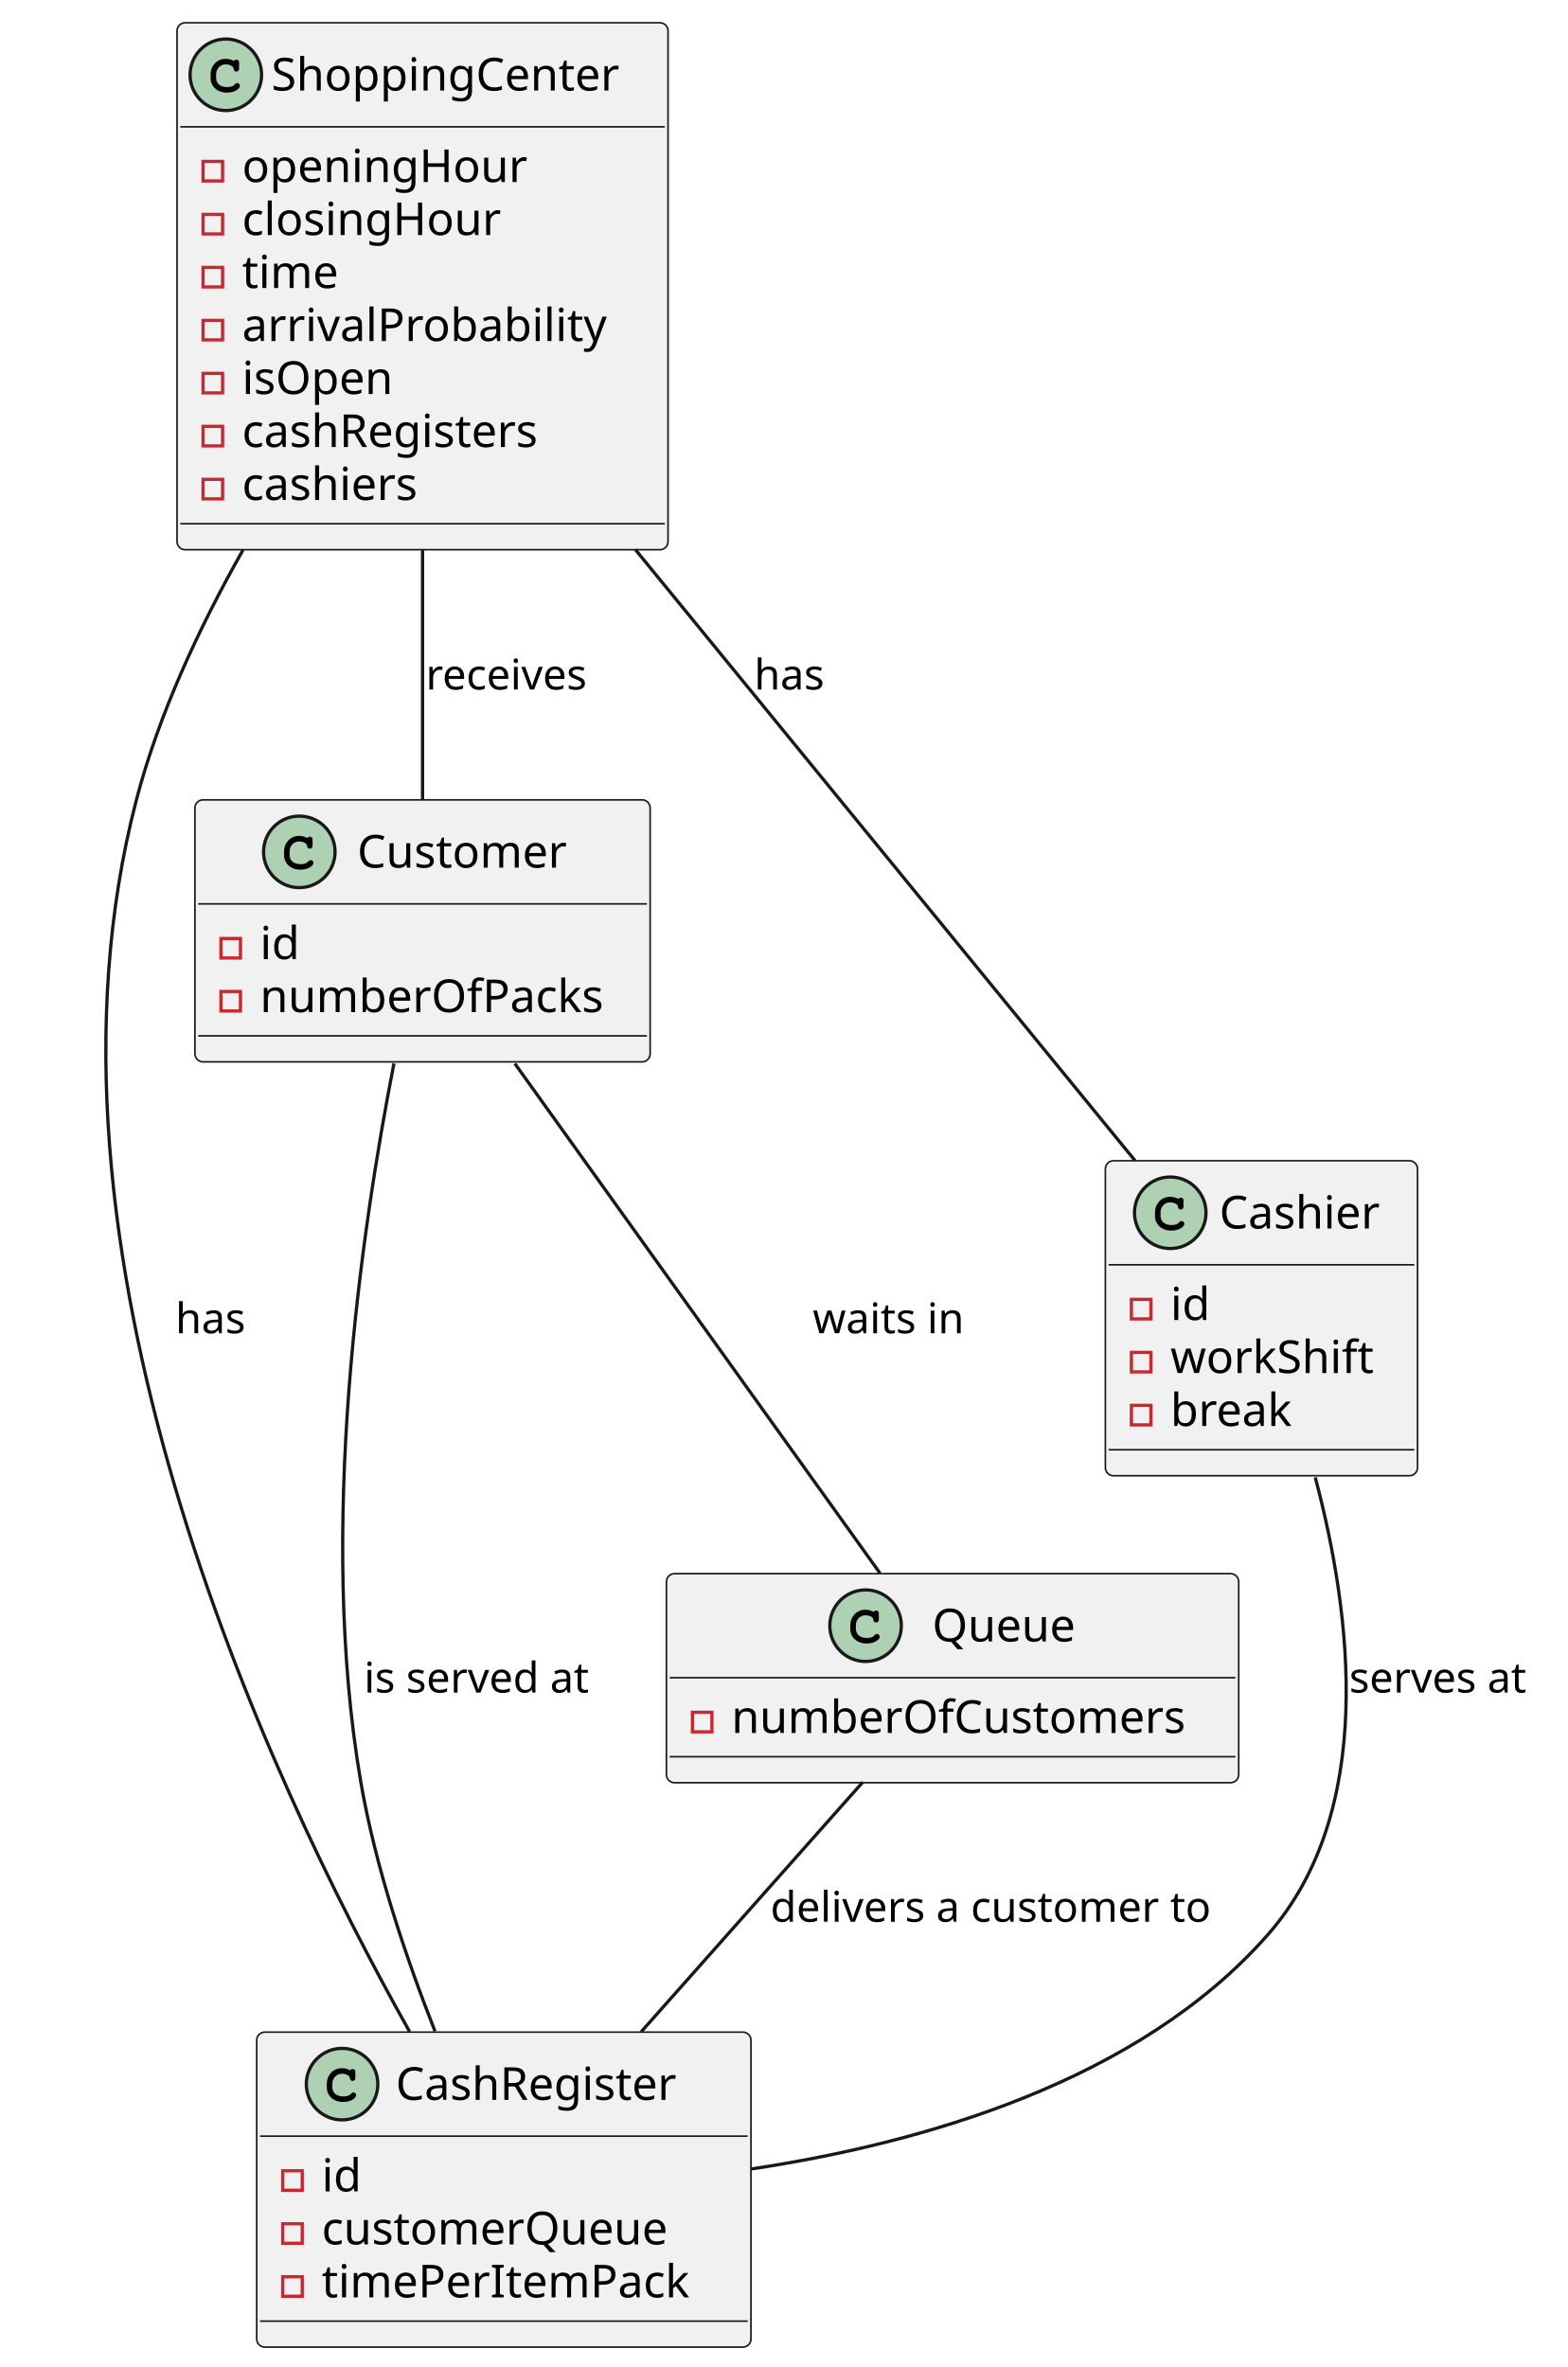
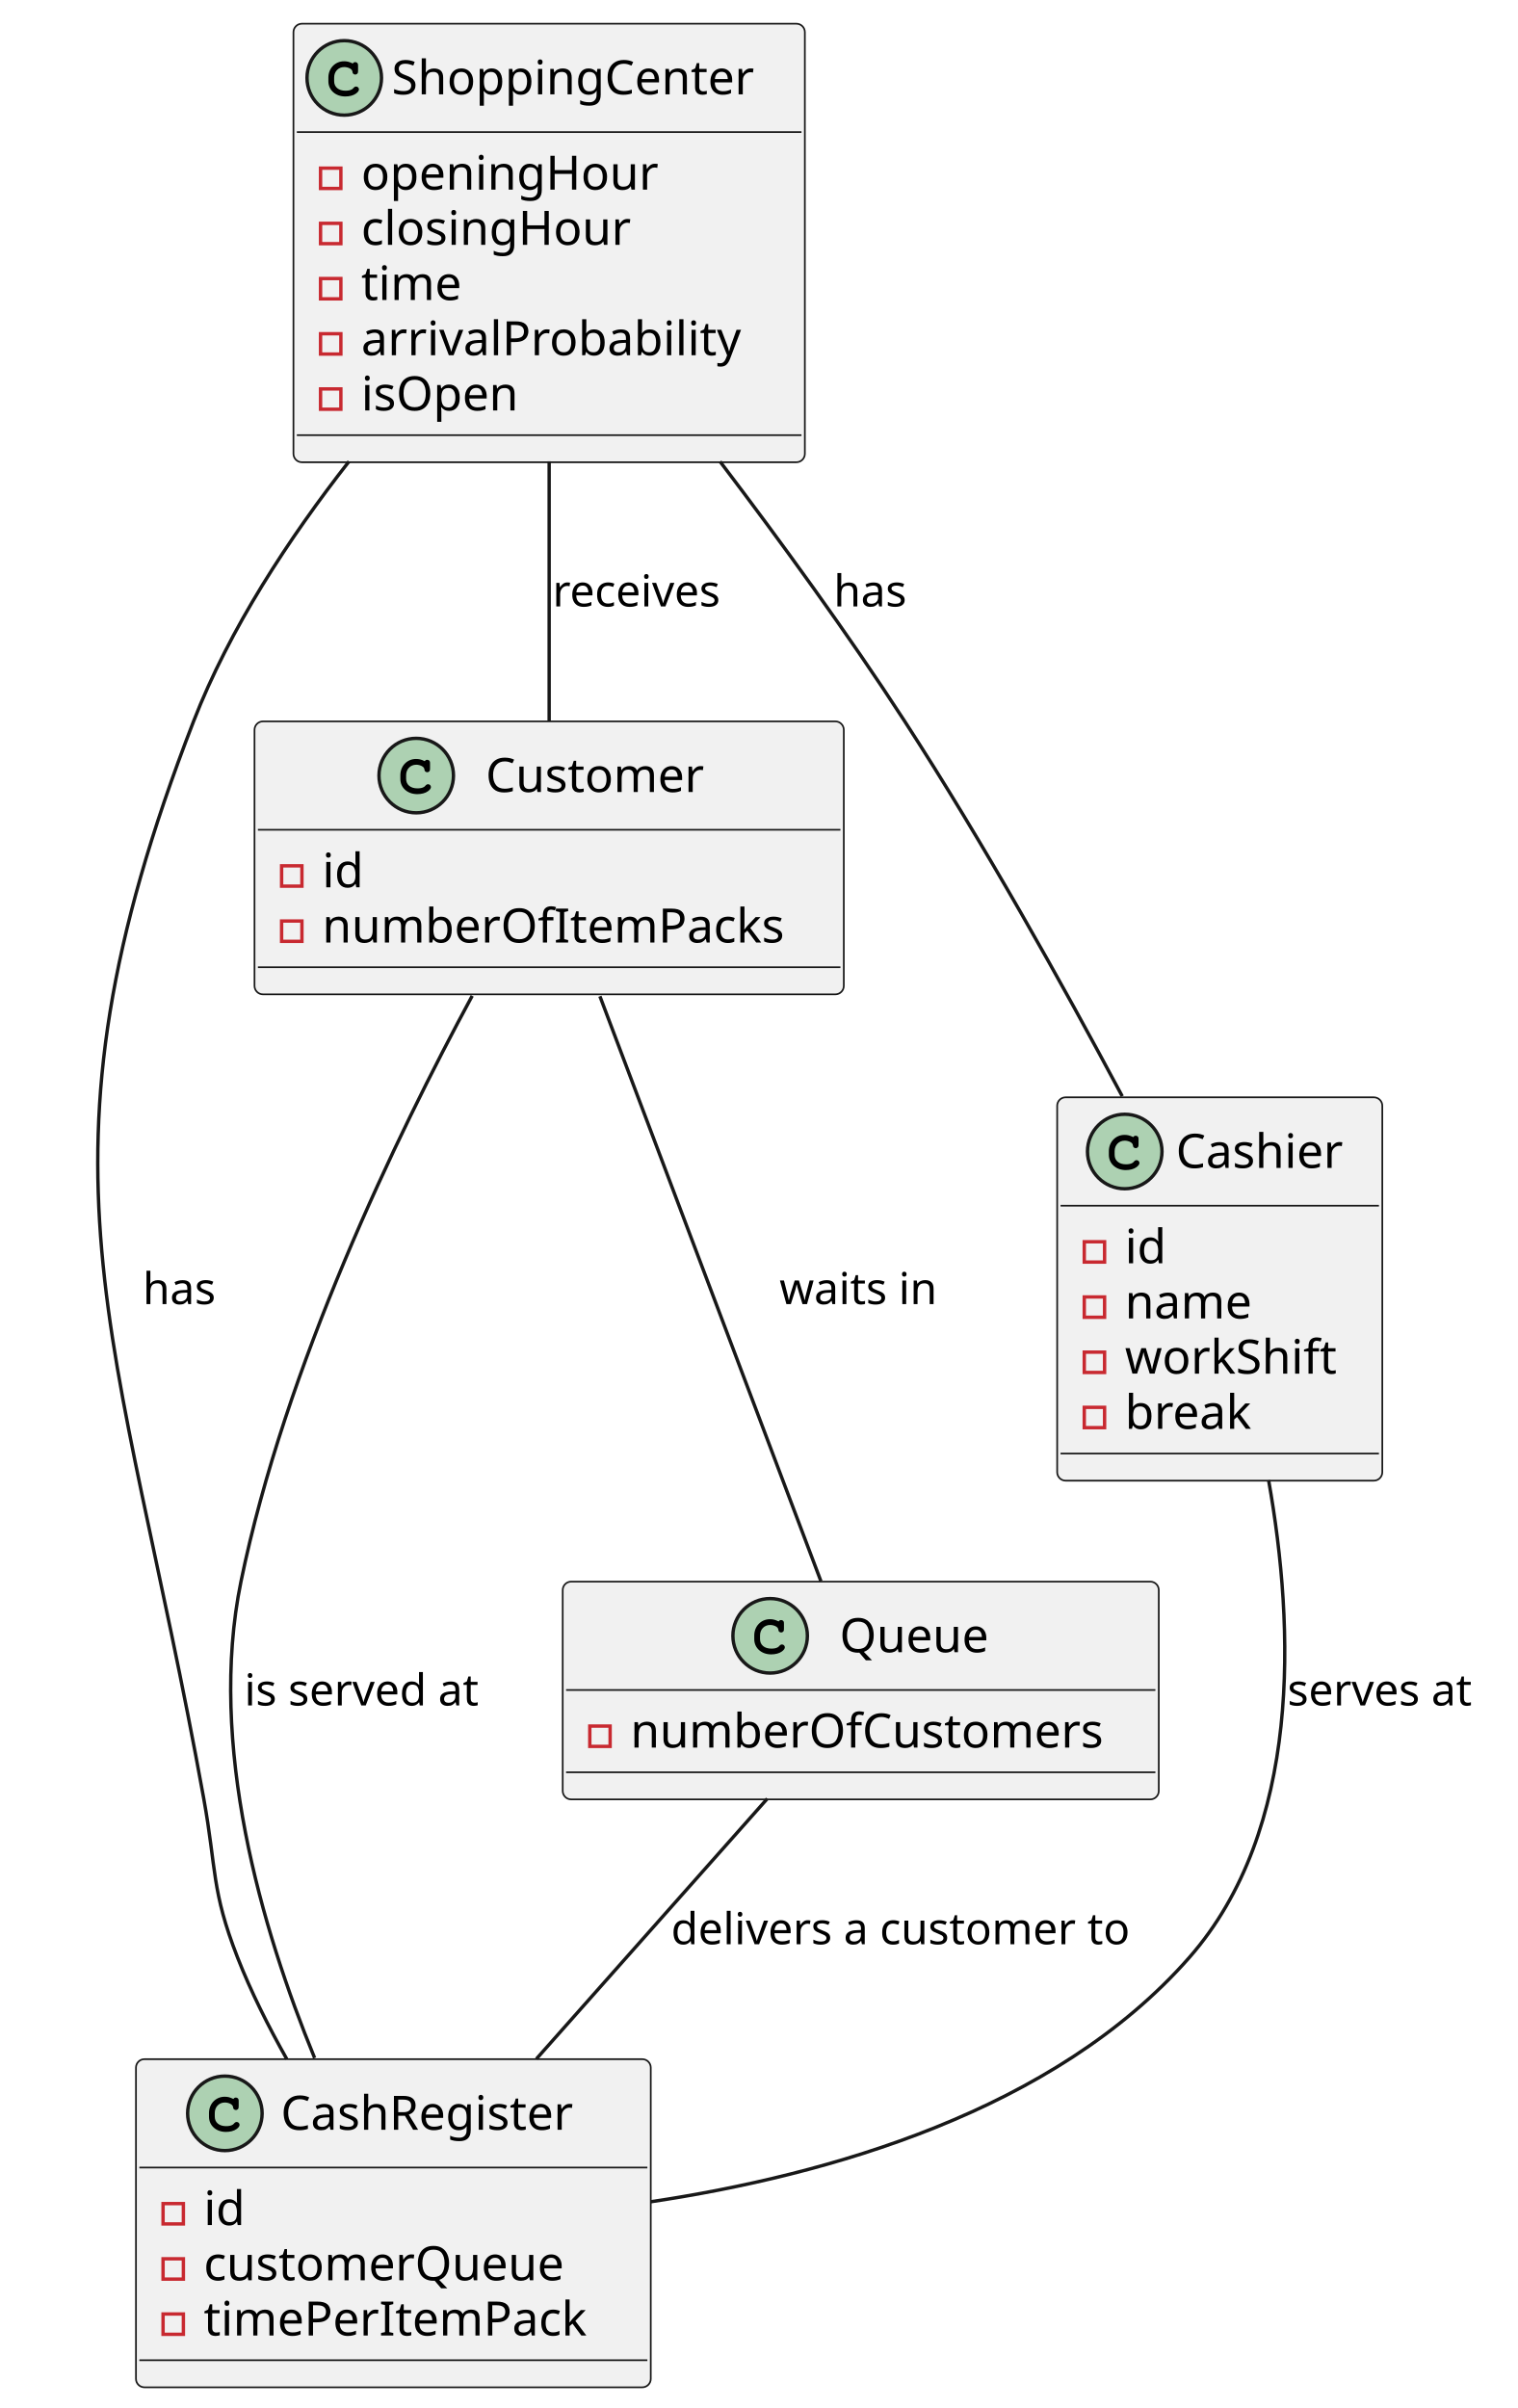
- <svg xmlns="http://www.w3.org/2000/svg" contentStyleType="text/css" height="728px" preserveAspectRatio="none" style="width:482px;height:728px;background:#FFFFFF;" version="1.1" viewBox="0 0 482 728" width="482px" zoomAndPan="magnify">
+ <svg xmlns="http://www.w3.org/2000/svg" contentStyleType="text/css" height="711px" preserveAspectRatio="none" style="width:448px;height:711px;background:#FFFFFF;" version="1.1" viewBox="0 0 448 711" width="448px" zoomAndPan="magnify">
  <defs />
  <g>
    <g id="elem_ShoppingCenter">
-       <rect codeLine="1" fill="#F1F1F1" height="162.078" id="ShoppingCenter" rx="2.5" ry="2.5" style="stroke:#181818;stroke-width:0.5;" width="151" x="54.451" y="7" />
-       <ellipse cx="69.451" cy="23" fill="#ADD1B2" rx="11" ry="11" style="stroke:#181818;stroke-width:1.0;" />
-       <path d="M71.795,18.672 C70.857,18.234 70.263,18.094 69.388,18.094 C66.763,18.094 64.763,20.172 64.763,22.891 L64.763,24.016 C64.763,26.594 66.873,28.484 69.763,28.484 C70.982,28.484 72.138,28.188 72.888,27.641 C73.466,27.234 73.795,26.781 73.795,26.391 C73.795,25.938 73.404,25.547 72.935,25.547 C72.716,25.547 72.513,25.625 72.326,25.812 C71.873,26.297 71.873,26.297 71.685,26.391 C71.263,26.656 70.576,26.781 69.81,26.781 C67.763,26.781 66.466,25.688 66.466,23.984 L66.466,22.891 C66.466,21.109 67.716,19.797 69.451,19.797 C70.029,19.797 70.638,19.953 71.107,20.203 C71.591,20.484 71.763,20.703 71.857,21.109 C71.92,21.516 71.951,21.641 72.091,21.766 C72.232,21.906 72.466,22.016 72.685,22.016 C72.951,22.016 73.216,21.875 73.388,21.656 C73.498,21.5 73.529,21.312 73.529,20.891 L73.529,19.469 C73.529,19.031 73.513,18.906 73.42,18.75 C73.263,18.484 72.982,18.344 72.685,18.344 C72.388,18.344 72.185,18.438 71.966,18.75 L71.795,18.672 Z " fill="#000000" />
-       <text fill="#000000" font-family="sans-serif" font-size="14" lengthAdjust="spacing" textLength="119" x="83.451" y="27.847">ShoppingCenter</text>
-       <line style="stroke:#181818;stroke-width:0.5;" x1="55.451" x2="204.451" y1="39" y2="39" />
-       <rect fill="none" height="6" style="stroke:#C82930;stroke-width:1.0;" width="6" x="62.451" y="49.648" />
-       <text fill="#000000" font-family="sans-serif" font-size="14" lengthAdjust="spacing" textLength="92" x="74.451" y="55.995">openingHour</text>
-       <rect fill="none" height="6" style="stroke:#C82930;stroke-width:1.0;" width="6" x="62.451" y="65.945" />
-       <text fill="#000000" font-family="sans-serif" font-size="14" lengthAdjust="spacing" textLength="83" x="74.451" y="72.292">closingHour</text>
-       <rect fill="none" height="6" style="stroke:#C82930;stroke-width:1.0;" width="6" x="62.451" y="82.242" />
-       <text fill="#000000" font-family="sans-serif" font-size="14" lengthAdjust="spacing" textLength="34" x="74.451" y="88.589">time</text>
-       <rect fill="none" height="6" style="stroke:#C82930;stroke-width:1.0;" width="6" x="62.451" y="98.539" />
-       <text fill="#000000" font-family="sans-serif" font-size="14" lengthAdjust="spacing" textLength="123" x="74.451" y="104.886">arrivalProbability</text>
-       <rect fill="none" height="6" style="stroke:#C82930;stroke-width:1.0;" width="6" x="62.451" y="114.836" />
-       <text fill="#000000" font-family="sans-serif" font-size="14" lengthAdjust="spacing" textLength="50" x="74.451" y="121.183">isOpen</text>
-       <rect fill="none" height="6" style="stroke:#C82930;stroke-width:1.0;" width="6" x="62.451" y="131.133" />
-       <text fill="#000000" font-family="sans-serif" font-size="14" lengthAdjust="spacing" textLength="100" x="74.451" y="137.48">cashRegisters</text>
-       <rect fill="none" height="6" style="stroke:#C82930;stroke-width:1.0;" width="6" x="62.451" y="147.43" />
-       <text fill="#000000" font-family="sans-serif" font-size="14" lengthAdjust="spacing" textLength="58" x="74.451" y="153.776">cashiers</text>
-       <line style="stroke:#181818;stroke-width:0.5;" x1="55.451" x2="204.451" y1="161.078" y2="161.078" />
+       <rect codeLine="1" fill="#F1F1F1" height="129.484" id="ShoppingCenter" rx="2.5" ry="2.5" style="stroke:#181818;stroke-width:0.5;" width="151" x="86.648" y="7" />
+       <ellipse cx="101.648" cy="23" fill="#ADD1B2" rx="11" ry="11" style="stroke:#181818;stroke-width:1.0;" />
+       <path d="M103.992,18.672 C103.054,18.234 102.46,18.094 101.585,18.094 C98.96,18.094 96.96,20.172 96.96,22.891 L96.96,24.016 C96.96,26.594 99.07,28.484 101.96,28.484 C103.179,28.484 104.335,28.188 105.085,27.641 C105.664,27.234 105.992,26.781 105.992,26.391 C105.992,25.938 105.601,25.547 105.132,25.547 C104.914,25.547 104.71,25.625 104.523,25.812 C104.07,26.297 104.07,26.297 103.882,26.391 C103.46,26.656 102.773,26.781 102.007,26.781 C99.96,26.781 98.664,25.688 98.664,23.984 L98.664,22.891 C98.664,21.109 99.914,19.797 101.648,19.797 C102.226,19.797 102.835,19.953 103.304,20.203 C103.789,20.484 103.96,20.703 104.054,21.109 C104.117,21.516 104.148,21.641 104.289,21.766 C104.429,21.906 104.664,22.016 104.882,22.016 C105.148,22.016 105.414,21.875 105.585,21.656 C105.695,21.5 105.726,21.312 105.726,20.891 L105.726,19.469 C105.726,19.031 105.71,18.906 105.617,18.75 C105.46,18.484 105.179,18.344 104.882,18.344 C104.585,18.344 104.382,18.438 104.164,18.75 L103.992,18.672 Z " fill="#000000" />
+       <text fill="#000000" font-family="sans-serif" font-size="14" lengthAdjust="spacing" textLength="119" x="115.648" y="27.847">ShoppingCenter</text>
+       <line style="stroke:#181818;stroke-width:0.5;" x1="87.648" x2="236.648" y1="39" y2="39" />
+       <rect fill="none" height="6" style="stroke:#C82930;stroke-width:1.0;" width="6" x="94.648" y="49.648" />
+       <text fill="#000000" font-family="sans-serif" font-size="14" lengthAdjust="spacing" textLength="92" x="106.648" y="55.995">openingHour</text>
+       <rect fill="none" height="6" style="stroke:#C82930;stroke-width:1.0;" width="6" x="94.648" y="65.945" />
+       <text fill="#000000" font-family="sans-serif" font-size="14" lengthAdjust="spacing" textLength="83" x="106.648" y="72.292">closingHour</text>
+       <rect fill="none" height="6" style="stroke:#C82930;stroke-width:1.0;" width="6" x="94.648" y="82.242" />
+       <text fill="#000000" font-family="sans-serif" font-size="14" lengthAdjust="spacing" textLength="34" x="106.648" y="88.589">time</text>
+       <rect fill="none" height="6" style="stroke:#C82930;stroke-width:1.0;" width="6" x="94.648" y="98.539" />
+       <text fill="#000000" font-family="sans-serif" font-size="14" lengthAdjust="spacing" textLength="123" x="106.648" y="104.886">arrivalProbability</text>
+       <rect fill="none" height="6" style="stroke:#C82930;stroke-width:1.0;" width="6" x="94.648" y="114.836" />
+       <text fill="#000000" font-family="sans-serif" font-size="14" lengthAdjust="spacing" textLength="50" x="106.648" y="121.183">isOpen</text>
+       <line style="stroke:#181818;stroke-width:0.5;" x1="87.648" x2="236.648" y1="128.484" y2="128.484" />
    </g>
    <g id="elem_CashRegister">
-       <rect codeLine="11" fill="#F1F1F1" height="96.891" id="CashRegister" rx="2.5" ry="2.5" style="stroke:#181818;stroke-width:0.5;" width="152" x="78.951" y="625" />
-       <ellipse cx="105.201" cy="641" fill="#ADD1B2" rx="11" ry="11" style="stroke:#181818;stroke-width:1.0;" />
-       <path d="M107.545,636.672 C106.607,636.234 106.013,636.094 105.138,636.094 C102.513,636.094 100.513,638.172 100.513,640.891 L100.513,642.016 C100.513,644.594 102.623,646.484 105.513,646.484 C106.732,646.484 107.888,646.188 108.638,645.641 C109.216,645.234 109.545,644.781 109.545,644.391 C109.545,643.938 109.154,643.547 108.685,643.547 C108.466,643.547 108.263,643.625 108.076,643.812 C107.623,644.297 107.623,644.297 107.435,644.391 C107.013,644.656 106.326,644.781 105.56,644.781 C103.513,644.781 102.216,643.688 102.216,641.984 L102.216,640.891 C102.216,639.109 103.466,637.797 105.201,637.797 C105.779,637.797 106.388,637.953 106.857,638.203 C107.341,638.484 107.513,638.703 107.607,639.109 C107.67,639.516 107.701,639.641 107.841,639.766 C107.982,639.906 108.216,640.016 108.435,640.016 C108.701,640.016 108.966,639.875 109.138,639.656 C109.248,639.5 109.279,639.312 109.279,638.891 L109.279,637.469 C109.279,637.031 109.263,636.906 109.17,636.75 C109.013,636.484 108.732,636.344 108.435,636.344 C108.138,636.344 107.935,636.438 107.716,636.75 L107.545,636.672 Z " fill="#000000" />
-       <text fill="#000000" font-family="sans-serif" font-size="14" lengthAdjust="spacing" textLength="95" x="121.701" y="645.847">CashRegister</text>
-       <line style="stroke:#181818;stroke-width:0.5;" x1="79.951" x2="229.951" y1="657" y2="657" />
-       <rect fill="none" height="6" style="stroke:#C82930;stroke-width:1.0;" width="6" x="86.951" y="667.648" />
-       <text fill="#000000" font-family="sans-serif" font-size="14" lengthAdjust="spacing" textLength="13" x="98.951" y="673.995">id</text>
-       <rect fill="none" height="6" style="stroke:#C82930;stroke-width:1.0;" width="6" x="86.951" y="683.945" />
-       <text fill="#000000" font-family="sans-serif" font-size="14" lengthAdjust="spacing" textLength="113" x="98.951" y="690.292">customerQueue</text>
-       <rect fill="none" height="6" style="stroke:#C82930;stroke-width:1.0;" width="6" x="86.951" y="700.242" />
-       <text fill="#000000" font-family="sans-serif" font-size="14" lengthAdjust="spacing" textLength="126" x="98.951" y="706.589">timePerItemPack</text>
-       <line style="stroke:#181818;stroke-width:0.5;" x1="79.951" x2="229.951" y1="713.891" y2="713.891" />
+       <rect codeLine="9" fill="#F1F1F1" height="96.891" id="CashRegister" rx="2.5" ry="2.5" style="stroke:#181818;stroke-width:0.5;" width="152" x="40.148" y="608" />
+       <ellipse cx="66.398" cy="624" fill="#ADD1B2" rx="11" ry="11" style="stroke:#181818;stroke-width:1.0;" />
+       <path d="M68.742,619.672 C67.804,619.234 67.21,619.094 66.335,619.094 C63.711,619.094 61.711,621.172 61.711,623.891 L61.711,625.016 C61.711,627.594 63.82,629.484 66.71,629.484 C67.929,629.484 69.085,629.188 69.835,628.641 C70.414,628.234 70.742,627.781 70.742,627.391 C70.742,626.938 70.351,626.547 69.882,626.547 C69.664,626.547 69.46,626.625 69.273,626.812 C68.82,627.297 68.82,627.297 68.632,627.391 C68.21,627.656 67.523,627.781 66.757,627.781 C64.71,627.781 63.414,626.688 63.414,624.984 L63.414,623.891 C63.414,622.109 64.664,620.797 66.398,620.797 C66.976,620.797 67.585,620.953 68.054,621.203 C68.539,621.484 68.71,621.703 68.804,622.109 C68.867,622.516 68.898,622.641 69.039,622.766 C69.179,622.906 69.414,623.016 69.632,623.016 C69.898,623.016 70.164,622.875 70.335,622.656 C70.445,622.5 70.476,622.312 70.476,621.891 L70.476,620.469 C70.476,620.031 70.46,619.906 70.367,619.75 C70.21,619.484 69.929,619.344 69.632,619.344 C69.335,619.344 69.132,619.438 68.914,619.75 L68.742,619.672 Z " fill="#000000" />
+       <text fill="#000000" font-family="sans-serif" font-size="14" lengthAdjust="spacing" textLength="95" x="82.898" y="628.847">CashRegister</text>
+       <line style="stroke:#181818;stroke-width:0.5;" x1="41.148" x2="191.148" y1="640" y2="640" />
+       <rect fill="none" height="6" style="stroke:#C82930;stroke-width:1.0;" width="6" x="48.148" y="650.648" />
+       <text fill="#000000" font-family="sans-serif" font-size="14" lengthAdjust="spacing" textLength="13" x="60.148" y="656.995">id</text>
+       <rect fill="none" height="6" style="stroke:#C82930;stroke-width:1.0;" width="6" x="48.148" y="666.945" />
+       <text fill="#000000" font-family="sans-serif" font-size="14" lengthAdjust="spacing" textLength="113" x="60.148" y="673.292">customerQueue</text>
+       <rect fill="none" height="6" style="stroke:#C82930;stroke-width:1.0;" width="6" x="48.148" y="683.242" />
+       <text fill="#000000" font-family="sans-serif" font-size="14" lengthAdjust="spacing" textLength="126" x="60.148" y="689.589">timePerItemPack</text>
+       <line style="stroke:#181818;stroke-width:0.5;" x1="41.148" x2="191.148" y1="696.891" y2="696.891" />
    </g>
    <g id="elem_Customer">
-       <rect codeLine="17" fill="#F1F1F1" height="80.594" id="Customer" rx="2.5" ry="2.5" style="stroke:#181818;stroke-width:0.5;" width="140" x="59.951" y="246" />
-       <ellipse cx="92.051" cy="262" fill="#ADD1B2" rx="11" ry="11" style="stroke:#181818;stroke-width:1.0;" />
-       <path d="M94.395,257.672 C93.457,257.234 92.863,257.094 91.988,257.094 C89.363,257.094 87.363,259.172 87.363,261.891 L87.363,263.016 C87.363,265.594 89.473,267.484 92.363,267.484 C93.582,267.484 94.738,267.188 95.488,266.641 C96.066,266.234 96.395,265.781 96.395,265.391 C96.395,264.938 96.004,264.547 95.535,264.547 C95.316,264.547 95.113,264.625 94.926,264.812 C94.473,265.297 94.473,265.297 94.285,265.391 C93.863,265.656 93.176,265.781 92.41,265.781 C90.363,265.781 89.066,264.688 89.066,262.984 L89.066,261.891 C89.066,260.109 90.316,258.797 92.051,258.797 C92.629,258.797 93.238,258.953 93.707,259.203 C94.191,259.484 94.363,259.703 94.457,260.109 C94.52,260.516 94.551,260.641 94.691,260.766 C94.832,260.906 95.066,261.016 95.285,261.016 C95.551,261.016 95.816,260.875 95.988,260.656 C96.098,260.5 96.129,260.312 96.129,259.891 L96.129,258.469 C96.129,258.031 96.113,257.906 96.02,257.75 C95.863,257.484 95.582,257.344 95.285,257.344 C94.988,257.344 94.785,257.438 94.566,257.75 L94.395,257.672 Z " fill="#000000" />
-       <text fill="#000000" font-family="sans-serif" font-size="14" lengthAdjust="spacing" textLength="70" x="109.851" y="266.847">Customer</text>
-       <line style="stroke:#181818;stroke-width:0.5;" x1="60.951" x2="198.951" y1="278" y2="278" />
-       <rect fill="none" height="6" style="stroke:#C82930;stroke-width:1.0;" width="6" x="67.951" y="288.648" />
-       <text fill="#000000" font-family="sans-serif" font-size="14" lengthAdjust="spacing" textLength="13" x="79.951" y="294.995">id</text>
-       <rect fill="none" height="6" style="stroke:#C82930;stroke-width:1.0;" width="6" x="67.951" y="304.945" />
-       <text fill="#000000" font-family="sans-serif" font-size="14" lengthAdjust="spacing" textLength="114" x="79.951" y="311.292">numberOfPacks</text>
-       <line style="stroke:#181818;stroke-width:0.5;" x1="60.951" x2="198.951" y1="318.594" y2="318.594" />
+       <rect codeLine="15" fill="#F1F1F1" height="80.594" id="Customer" rx="2.5" ry="2.5" style="stroke:#181818;stroke-width:0.5;" width="174" x="75.148" y="213" />
+       <ellipse cx="122.898" cy="229" fill="#ADD1B2" rx="11" ry="11" style="stroke:#181818;stroke-width:1.0;" />
+       <path d="M125.242,224.672 C124.304,224.234 123.71,224.094 122.835,224.094 C120.21,224.094 118.21,226.172 118.21,228.891 L118.21,230.016 C118.21,232.594 120.32,234.484 123.21,234.484 C124.429,234.484 125.585,234.188 126.335,233.641 C126.914,233.234 127.242,232.781 127.242,232.391 C127.242,231.938 126.851,231.547 126.382,231.547 C126.164,231.547 125.96,231.625 125.773,231.812 C125.32,232.297 125.32,232.297 125.132,232.391 C124.71,232.656 124.023,232.781 123.257,232.781 C121.21,232.781 119.914,231.688 119.914,229.984 L119.914,228.891 C119.914,227.109 121.164,225.797 122.898,225.797 C123.476,225.797 124.085,225.953 124.554,226.203 C125.039,226.484 125.21,226.703 125.304,227.109 C125.367,227.516 125.398,227.641 125.539,227.766 C125.679,227.906 125.914,228.016 126.132,228.016 C126.398,228.016 126.664,227.875 126.835,227.656 C126.945,227.5 126.976,227.312 126.976,226.891 L126.976,225.469 C126.976,225.031 126.96,224.906 126.867,224.75 C126.71,224.484 126.429,224.344 126.132,224.344 C125.835,224.344 125.632,224.438 125.414,224.75 L125.242,224.672 Z " fill="#000000" />
+       <text fill="#000000" font-family="sans-serif" font-size="14" lengthAdjust="spacing" textLength="70" x="143.398" y="233.847">Customer</text>
+       <line style="stroke:#181818;stroke-width:0.5;" x1="76.148" x2="248.148" y1="245" y2="245" />
+       <rect fill="none" height="6" style="stroke:#C82930;stroke-width:1.0;" width="6" x="83.148" y="255.648" />
+       <text fill="#000000" font-family="sans-serif" font-size="14" lengthAdjust="spacing" textLength="13" x="95.148" y="261.995">id</text>
+       <rect fill="none" height="6" style="stroke:#C82930;stroke-width:1.0;" width="6" x="83.148" y="271.945" />
+       <text fill="#000000" font-family="sans-serif" font-size="14" lengthAdjust="spacing" textLength="148" x="95.148" y="278.292">numberOfItemPacks</text>
+       <line style="stroke:#181818;stroke-width:0.5;" x1="76.148" x2="248.148" y1="285.594" y2="285.594" />
    </g>
    <g id="elem_Queue">
-       <rect codeLine="22" fill="#F1F1F1" height="64.297" id="Queue" rx="2.5" ry="2.5" style="stroke:#181818;stroke-width:0.5;" width="176" x="204.951" y="484" />
-       <ellipse cx="266.201" cy="500" fill="#ADD1B2" rx="11" ry="11" style="stroke:#181818;stroke-width:1.0;" />
-       <path d="M268.545,495.672 C267.607,495.234 267.014,495.094 266.139,495.094 C263.514,495.094 261.514,497.172 261.514,499.891 L261.514,501.016 C261.514,503.594 263.623,505.484 266.514,505.484 C267.732,505.484 268.889,505.188 269.639,504.641 C270.217,504.234 270.545,503.781 270.545,503.391 C270.545,502.938 270.154,502.547 269.685,502.547 C269.467,502.547 269.264,502.625 269.076,502.812 C268.623,503.297 268.623,503.297 268.435,503.391 C268.014,503.656 267.326,503.781 266.56,503.781 C264.514,503.781 263.217,502.688 263.217,500.984 L263.217,499.891 C263.217,498.109 264.467,496.797 266.201,496.797 C266.779,496.797 267.389,496.953 267.857,497.203 C268.342,497.484 268.514,497.703 268.607,498.109 C268.67,498.516 268.701,498.641 268.842,498.766 C268.982,498.906 269.217,499.016 269.435,499.016 C269.701,499.016 269.967,498.875 270.139,498.656 C270.248,498.5 270.279,498.312 270.279,497.891 L270.279,496.469 C270.279,496.031 270.264,495.906 270.17,495.75 C270.014,495.484 269.732,495.344 269.435,495.344 C269.139,495.344 268.935,495.438 268.717,495.75 L268.545,495.672 Z " fill="#000000" />
-       <text fill="#000000" font-family="sans-serif" font-size="14" lengthAdjust="spacing" textLength="45" x="286.701" y="504.847">Queue</text>
-       <line style="stroke:#181818;stroke-width:0.5;" x1="205.951" x2="379.951" y1="516" y2="516" />
-       <rect fill="none" height="6" style="stroke:#C82930;stroke-width:1.0;" width="6" x="212.951" y="526.648" />
-       <text fill="#000000" font-family="sans-serif" font-size="14" lengthAdjust="spacing" textLength="150" x="224.951" y="532.995">numberOfCustomers</text>
-       <line style="stroke:#181818;stroke-width:0.5;" x1="205.951" x2="379.951" y1="540.297" y2="540.297" />
+       <rect codeLine="20" fill="#F1F1F1" height="64.297" id="Queue" rx="2.5" ry="2.5" style="stroke:#181818;stroke-width:0.5;" width="176" x="166.148" y="467" />
+       <ellipse cx="227.398" cy="483" fill="#ADD1B2" rx="11" ry="11" style="stroke:#181818;stroke-width:1.0;" />
+       <path d="M229.742,478.672 C228.804,478.234 228.21,478.094 227.335,478.094 C224.71,478.094 222.71,480.172 222.71,482.891 L222.71,484.016 C222.71,486.594 224.82,488.484 227.71,488.484 C228.929,488.484 230.085,488.188 230.835,487.641 C231.413,487.234 231.742,486.781 231.742,486.391 C231.742,485.938 231.351,485.547 230.882,485.547 C230.663,485.547 230.46,485.625 230.273,485.812 C229.82,486.297 229.82,486.297 229.632,486.391 C229.21,486.656 228.523,486.781 227.757,486.781 C225.71,486.781 224.413,485.688 224.413,483.984 L224.413,482.891 C224.413,481.109 225.663,479.797 227.398,479.797 C227.976,479.797 228.585,479.953 229.054,480.203 C229.538,480.484 229.71,480.703 229.804,481.109 C229.867,481.516 229.898,481.641 230.038,481.766 C230.179,481.906 230.413,482.016 230.632,482.016 C230.898,482.016 231.163,481.875 231.335,481.656 C231.445,481.5 231.476,481.312 231.476,480.891 L231.476,479.469 C231.476,479.031 231.46,478.906 231.367,478.75 C231.21,478.484 230.929,478.344 230.632,478.344 C230.335,478.344 230.132,478.438 229.913,478.75 L229.742,478.672 Z " fill="#000000" />
+       <text fill="#000000" font-family="sans-serif" font-size="14" lengthAdjust="spacing" textLength="45" x="247.898" y="487.847">Queue</text>
+       <line style="stroke:#181818;stroke-width:0.5;" x1="167.148" x2="341.148" y1="499" y2="499" />
+       <rect fill="none" height="6" style="stroke:#C82930;stroke-width:1.0;" width="6" x="174.148" y="509.648" />
+       <text fill="#000000" font-family="sans-serif" font-size="14" lengthAdjust="spacing" textLength="150" x="186.148" y="515.995">numberOfCustomers</text>
+       <line style="stroke:#181818;stroke-width:0.5;" x1="167.148" x2="341.148" y1="523.297" y2="523.297" />
    </g>
    <g id="elem_Cashier">
-       <rect codeLine="26" fill="#F1F1F1" height="96.891" id="Cashier" rx="2.5" ry="2.5" style="stroke:#181818;stroke-width:0.5;" width="96" x="339.951" y="357" />
-       <ellipse cx="359.901" cy="373" fill="#ADD1B2" rx="11" ry="11" style="stroke:#181818;stroke-width:1.0;" />
-       <path d="M362.245,368.672 C361.307,368.234 360.714,368.094 359.839,368.094 C357.214,368.094 355.214,370.172 355.214,372.891 L355.214,374.016 C355.214,376.594 357.323,378.484 360.214,378.484 C361.432,378.484 362.589,378.188 363.339,377.641 C363.917,377.234 364.245,376.781 364.245,376.391 C364.245,375.938 363.854,375.547 363.385,375.547 C363.167,375.547 362.964,375.625 362.776,375.812 C362.323,376.297 362.323,376.297 362.135,376.391 C361.714,376.656 361.026,376.781 360.26,376.781 C358.214,376.781 356.917,375.688 356.917,373.984 L356.917,372.891 C356.917,371.109 358.167,369.797 359.901,369.797 C360.479,369.797 361.089,369.953 361.557,370.203 C362.042,370.484 362.214,370.703 362.307,371.109 C362.37,371.516 362.401,371.641 362.542,371.766 C362.682,371.906 362.917,372.016 363.135,372.016 C363.401,372.016 363.667,371.875 363.839,371.656 C363.948,371.5 363.979,371.312 363.979,370.891 L363.979,369.469 C363.979,369.031 363.964,368.906 363.87,368.75 C363.714,368.484 363.432,368.344 363.135,368.344 C362.839,368.344 362.635,368.438 362.417,368.75 L362.245,368.672 Z " fill="#000000" />
-       <text fill="#000000" font-family="sans-serif" font-size="14" lengthAdjust="spacing" textLength="53" x="375.001" y="377.847">Cashier</text>
-       <line style="stroke:#181818;stroke-width:0.5;" x1="340.951" x2="434.951" y1="389" y2="389" />
-       <rect fill="none" height="6" style="stroke:#C82930;stroke-width:1.0;" width="6" x="347.951" y="399.648" />
-       <text fill="#000000" font-family="sans-serif" font-size="14" lengthAdjust="spacing" textLength="13" x="359.951" y="405.995">id</text>
-       <rect fill="none" height="6" style="stroke:#C82930;stroke-width:1.0;" width="6" x="347.951" y="415.945" />
-       <text fill="#000000" font-family="sans-serif" font-size="14" lengthAdjust="spacing" textLength="70" x="359.951" y="422.292">workShift</text>
-       <rect fill="none" height="6" style="stroke:#C82930;stroke-width:1.0;" width="6" x="347.951" y="432.242" />
-       <text fill="#000000" font-family="sans-serif" font-size="14" lengthAdjust="spacing" textLength="42" x="359.951" y="438.589">break</text>
-       <line style="stroke:#181818;stroke-width:0.5;" x1="340.951" x2="434.951" y1="445.891" y2="445.891" />
+       <rect codeLine="24" fill="#F1F1F1" height="113.188" id="Cashier" rx="2.5" ry="2.5" style="stroke:#181818;stroke-width:0.5;" width="96" x="312.148" y="324" />
+       <ellipse cx="332.098" cy="340" fill="#ADD1B2" rx="11" ry="11" style="stroke:#181818;stroke-width:1.0;" />
+       <path d="M334.442,335.672 C333.504,335.234 332.91,335.094 332.035,335.094 C329.41,335.094 327.41,337.172 327.41,339.891 L327.41,341.016 C327.41,343.594 329.52,345.484 332.41,345.484 C333.629,345.484 334.785,345.188 335.535,344.641 C336.113,344.234 336.442,343.781 336.442,343.391 C336.442,342.938 336.051,342.547 335.582,342.547 C335.363,342.547 335.16,342.625 334.973,342.812 C334.52,343.297 334.52,343.297 334.332,343.391 C333.91,343.656 333.223,343.781 332.457,343.781 C330.41,343.781 329.113,342.688 329.113,340.984 L329.113,339.891 C329.113,338.109 330.363,336.797 332.098,336.797 C332.676,336.797 333.285,336.953 333.754,337.203 C334.238,337.484 334.41,337.703 334.504,338.109 C334.567,338.516 334.598,338.641 334.738,338.766 C334.879,338.906 335.113,339.016 335.332,339.016 C335.598,339.016 335.863,338.875 336.035,338.656 C336.145,338.5 336.176,338.312 336.176,337.891 L336.176,336.469 C336.176,336.031 336.16,335.906 336.067,335.75 C335.91,335.484 335.629,335.344 335.332,335.344 C335.035,335.344 334.832,335.438 334.613,335.75 L334.442,335.672 Z " fill="#000000" />
+       <text fill="#000000" font-family="sans-serif" font-size="14" lengthAdjust="spacing" textLength="53" x="347.198" y="344.847">Cashier</text>
+       <line style="stroke:#181818;stroke-width:0.5;" x1="313.148" x2="407.148" y1="356" y2="356" />
+       <rect fill="none" height="6" style="stroke:#C82930;stroke-width:1.0;" width="6" x="320.148" y="366.648" />
+       <text fill="#000000" font-family="sans-serif" font-size="14" lengthAdjust="spacing" textLength="13" x="332.148" y="372.995">id</text>
+       <rect fill="none" height="6" style="stroke:#C82930;stroke-width:1.0;" width="6" x="320.148" y="382.945" />
+       <text fill="#000000" font-family="sans-serif" font-size="14" lengthAdjust="spacing" textLength="40" x="332.148" y="389.292">name</text>
+       <rect fill="none" height="6" style="stroke:#C82930;stroke-width:1.0;" width="6" x="320.148" y="399.242" />
+       <text fill="#000000" font-family="sans-serif" font-size="14" lengthAdjust="spacing" textLength="70" x="332.148" y="405.589">workShift</text>
+       <rect fill="none" height="6" style="stroke:#C82930;stroke-width:1.0;" width="6" x="320.148" y="415.539" />
+       <text fill="#000000" font-family="sans-serif" font-size="14" lengthAdjust="spacing" textLength="42" x="332.148" y="421.886">break</text>
+       <line style="stroke:#181818;stroke-width:0.5;" x1="313.148" x2="407.148" y1="429.188" y2="429.188" />
    </g>
    <g id="link_ShoppingCenter_CashRegister">
-       <path codeLine="33" d="M74.743,169.132 C61.325,192.835 48.859,219.546 41.951,246 C6,383.668 81.712,546.097 125.972,624.877 " fill="none" id="ShoppingCenter-CashRegister" style="stroke:#181818;stroke-width:1.0;" />
-       <text fill="#000000" font-family="sans-serif" font-size="13" lengthAdjust="spacing" textLength="23" x="53.951" y="410.067">has</text>
+       <path codeLine="32" d="M103.043,136.257 C85.319,158.9 67.782,185.606 57.148,213 C6,344.76 35.019,391.912 60.148,531 C63.945,552.016 62.372,558.109 70.148,578 C74.079,588.055 79.232,598.32 84.664,607.951 " fill="none" id="ShoppingCenter-CashRegister" style="stroke:#181818;stroke-width:1.0;" />
+       <text fill="#000000" font-family="sans-serif" font-size="13" lengthAdjust="spacing" textLength="23" x="42.148" y="385.067">has</text>
    </g>
    <g id="link_ShoppingCenter_Customer">
-       <path codeLine="34" d="M129.951,169.207 C129.951,195.632 129.951,223.859 129.951,245.886 " fill="none" id="ShoppingCenter-Customer" style="stroke:#181818;stroke-width:1.0;" />
-       <text fill="#000000" font-family="sans-serif" font-size="13" lengthAdjust="spacing" textLength="54" x="130.951" y="212.067">receives</text>
+       <path codeLine="33" d="M162.148,136.215 C162.148,161.801 162.148,190.495 162.148,212.978 " fill="none" id="ShoppingCenter-Customer" style="stroke:#181818;stroke-width:1.0;" />
+       <text fill="#000000" font-family="sans-serif" font-size="13" lengthAdjust="spacing" textLength="54" x="163.148" y="179.067">receives</text>
    </g>
    <g id="link_ShoppingCenter_Cashier">
-       <path codeLine="35" d="M195.389,169.022 C243.907,228.353 308.418,307.242 349.07,356.954 " fill="none" id="ShoppingCenter-Cashier" style="stroke:#181818;stroke-width:1.0;" />
-       <text fill="#000000" font-family="sans-serif" font-size="13" lengthAdjust="spacing" textLength="23" x="231.951" y="212.067">has</text>
+       <path codeLine="34" d="M212.601,136.273 C230.532,159.888 250.407,187.2 267.148,213 C290.397,248.83 313.831,290.828 331.359,323.68 " fill="none" id="ShoppingCenter-Cashier" style="stroke:#181818;stroke-width:1.0;" />
+       <text fill="#000000" font-family="sans-serif" font-size="13" lengthAdjust="spacing" textLength="23" x="246.148" y="179.067">has</text>
    </g>
    <g id="link_Cashier_CashRegister">
-       <path codeLine="37" d="M404.491,454.394 C415.732,496.611 423.211,557.133 389.951,595 C350.119,640.349 283.224,659.265 230.969,667.102 " fill="none" id="Cashier-CashRegister" style="stroke:#181818;stroke-width:1.0;" />
-       <text fill="#000000" font-family="sans-serif" font-size="13" lengthAdjust="spacing" textLength="60" x="414.951" y="520.567">serves at</text>
+       <path codeLine="36" d="M374.582,437.077 C382.313,480.687 384.39,540.154 351.148,578 C311.316,623.349 244.421,642.265 192.167,650.102 " fill="none" id="Cashier-CashRegister" style="stroke:#181818;stroke-width:1.0;" />
+       <text fill="#000000" font-family="sans-serif" font-size="13" lengthAdjust="spacing" textLength="60" x="380.148" y="503.567">serves at</text>
    </g>
    <g id="link_Customer_Queue">
-       <path codeLine="39" d="M158.343,327.127 C190.268,371.684 241.448,443.116 270.639,483.859 " fill="none" id="Customer-Queue" style="stroke:#181818;stroke-width:1.0;" />
-       <text fill="#000000" font-family="sans-serif" font-size="13" lengthAdjust="spacing" textLength="49" x="249.951" y="410.067">waits in</text>
+       <path codeLine="38" d="M177.134,294.164 C195.363,342.41 225.752,422.843 242.385,466.865 " fill="none" id="Customer-Queue" style="stroke:#181818;stroke-width:1.0;" />
+       <text fill="#000000" font-family="sans-serif" font-size="13" lengthAdjust="spacing" textLength="49" x="230.148" y="385.067">waits in</text>
    </g>
    <g id="link_Queue_CashRegister">
-       <path codeLine="41" d="M265.356,548.094 C245.849,570.074 219.337,599.949 197.182,624.914 " fill="none" id="Queue-CashRegister" style="stroke:#181818;stroke-width:1.0;" />
-       <text fill="#000000" font-family="sans-serif" font-size="13" lengthAdjust="spacing" textLength="144" x="236.951" y="591.067">delivers a customer to</text>
+       <path codeLine="40" d="M226.554,531.094 C207.047,553.074 180.534,582.949 158.379,607.914 " fill="none" id="Queue-CashRegister" style="stroke:#181818;stroke-width:1.0;" />
+       <text fill="#000000" font-family="sans-serif" font-size="13" lengthAdjust="spacing" textLength="144" x="198.148" y="574.067">delivers a customer to</text>
    </g>
    <g id="link_Customer_CashRegister">
-       <path codeLine="42" d="M121.159,327.066 C111.106,378.367 97.652,470.457 110.951,548 C115.427,574.097 124.82,601.988 133.783,624.743 " fill="none" id="Customer-CashRegister" style="stroke:#181818;stroke-width:1.0;" />
-       <text fill="#000000" font-family="sans-serif" font-size="13" lengthAdjust="spacing" textLength="75" x="111.951" y="520.567">is served at</text>
+       <path codeLine="41" d="M139.426,294.035 C116.979,335.553 84.171,403.507 71.148,467 C61.278,515.12 77.302,569.664 92.896,607.653 " fill="none" id="Customer-CashRegister" style="stroke:#181818;stroke-width:1.0;" />
+       <text fill="#000000" font-family="sans-serif" font-size="13" lengthAdjust="spacing" textLength="75" x="72.148" y="503.567">is served at</text>
    </g>
  </g>
</svg>
